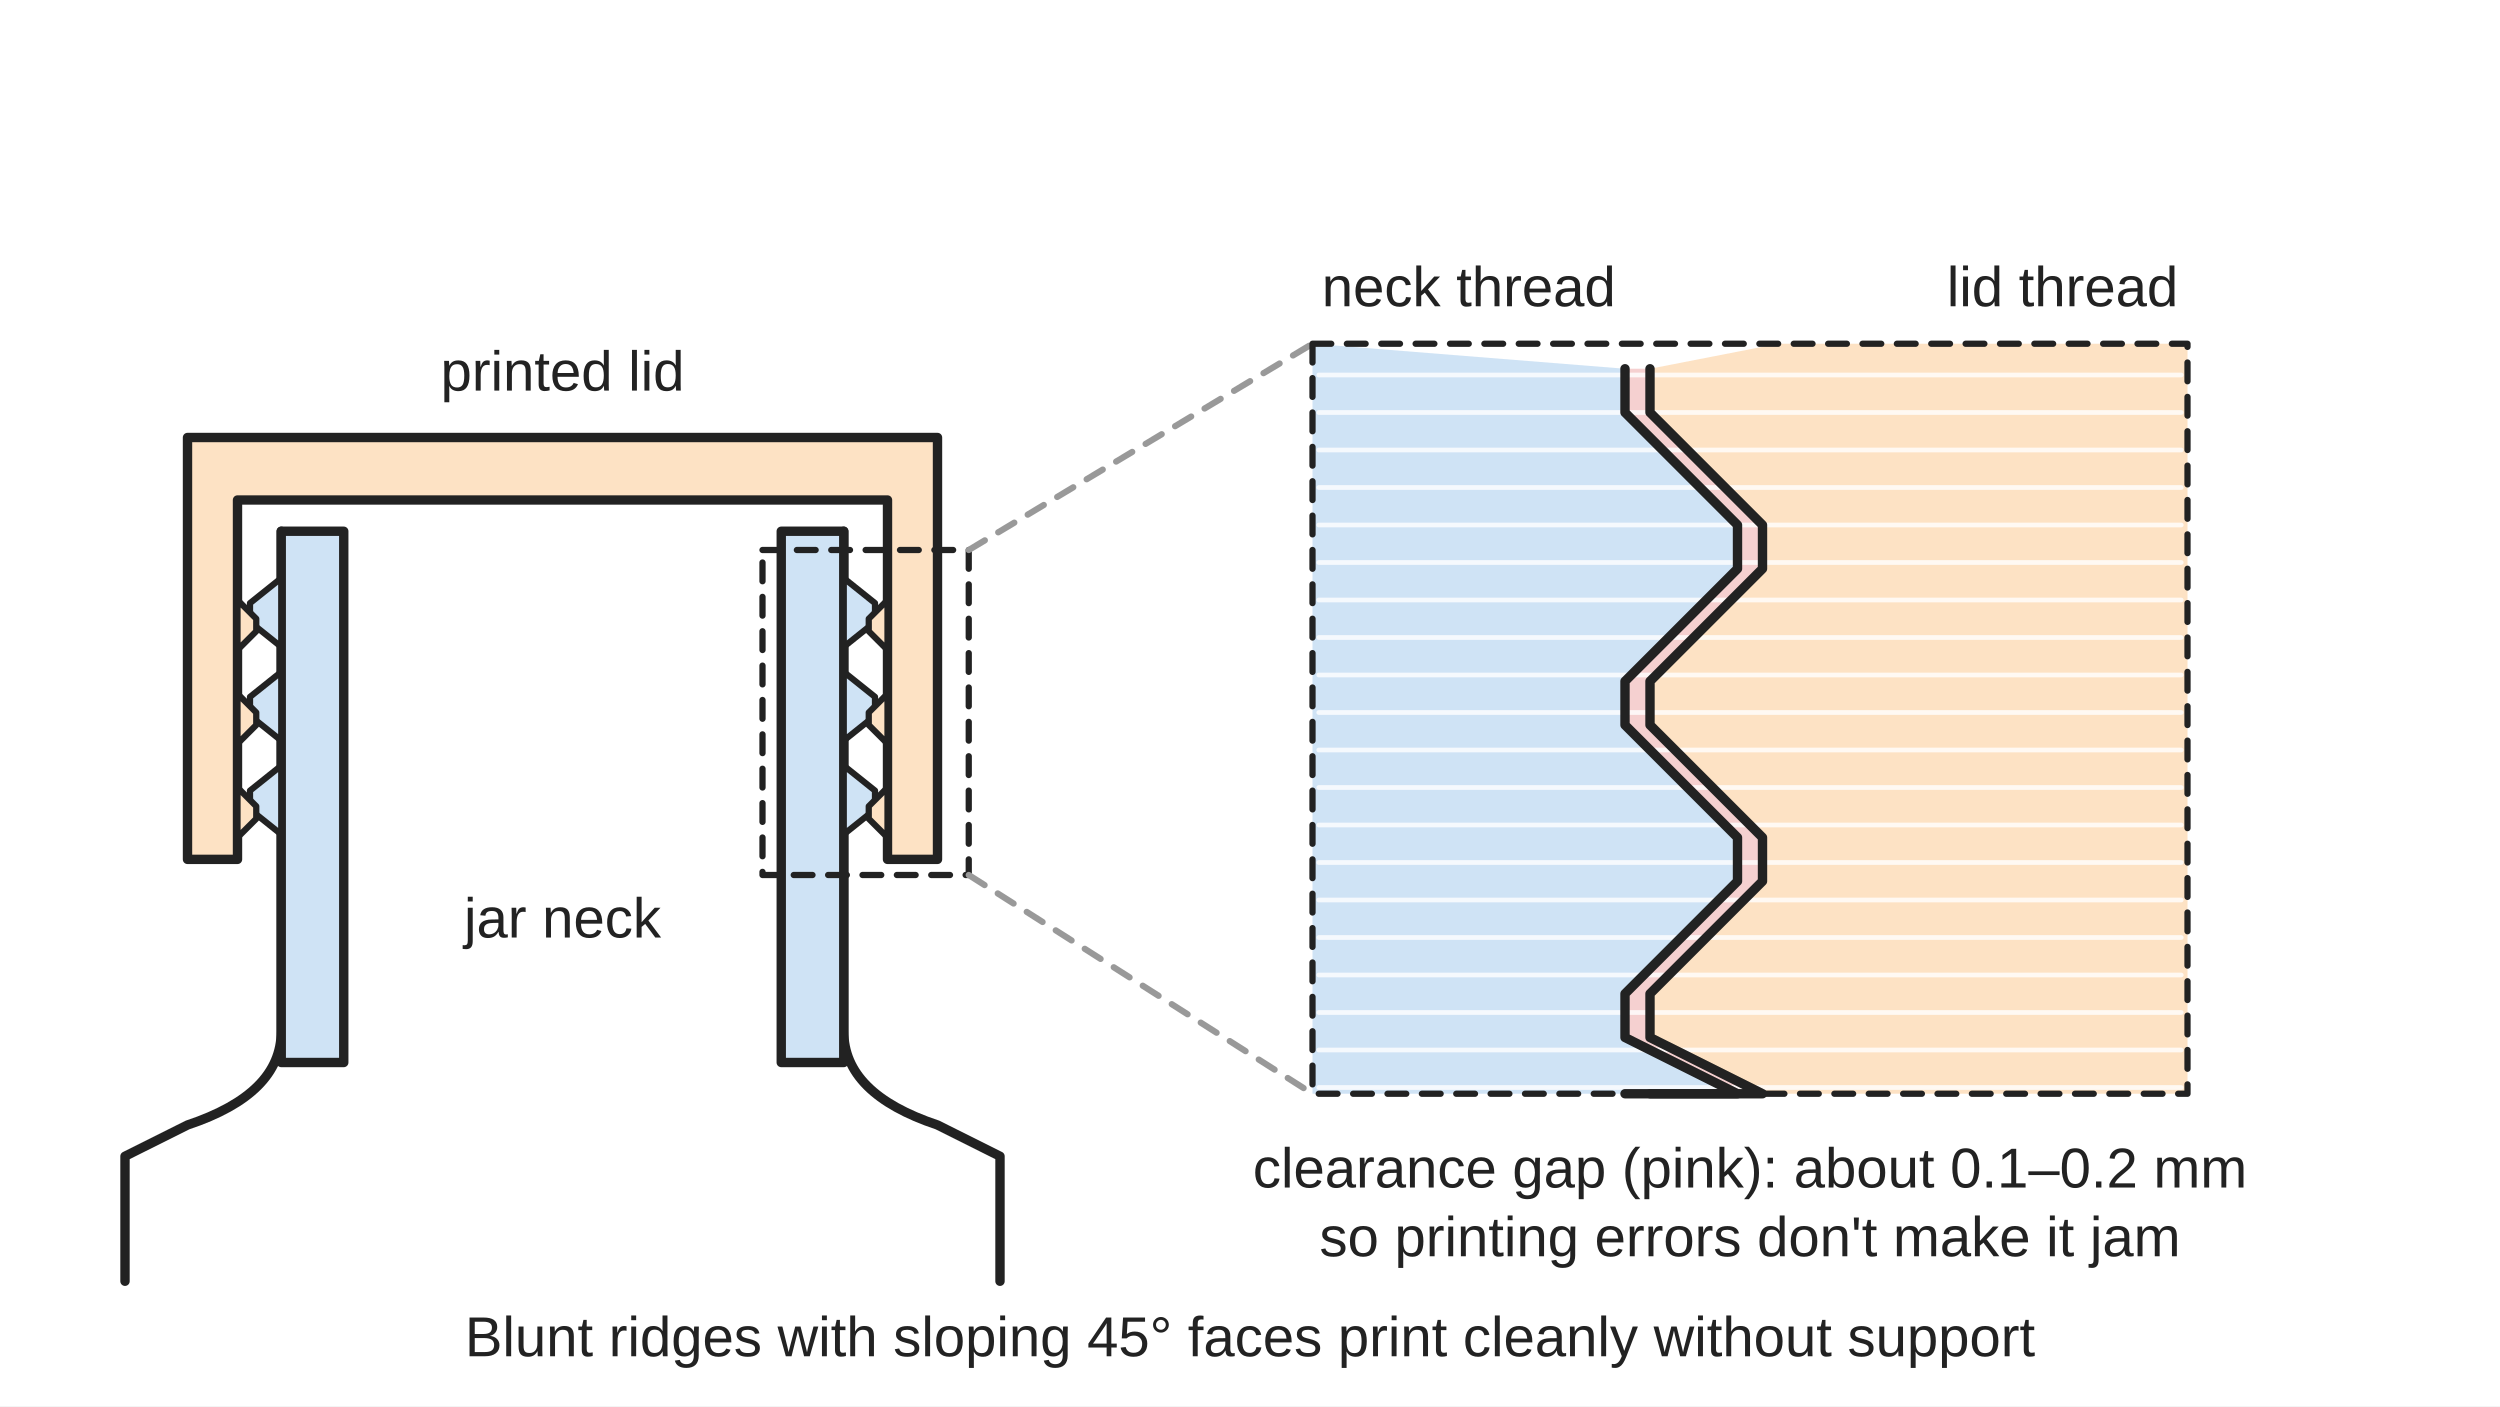
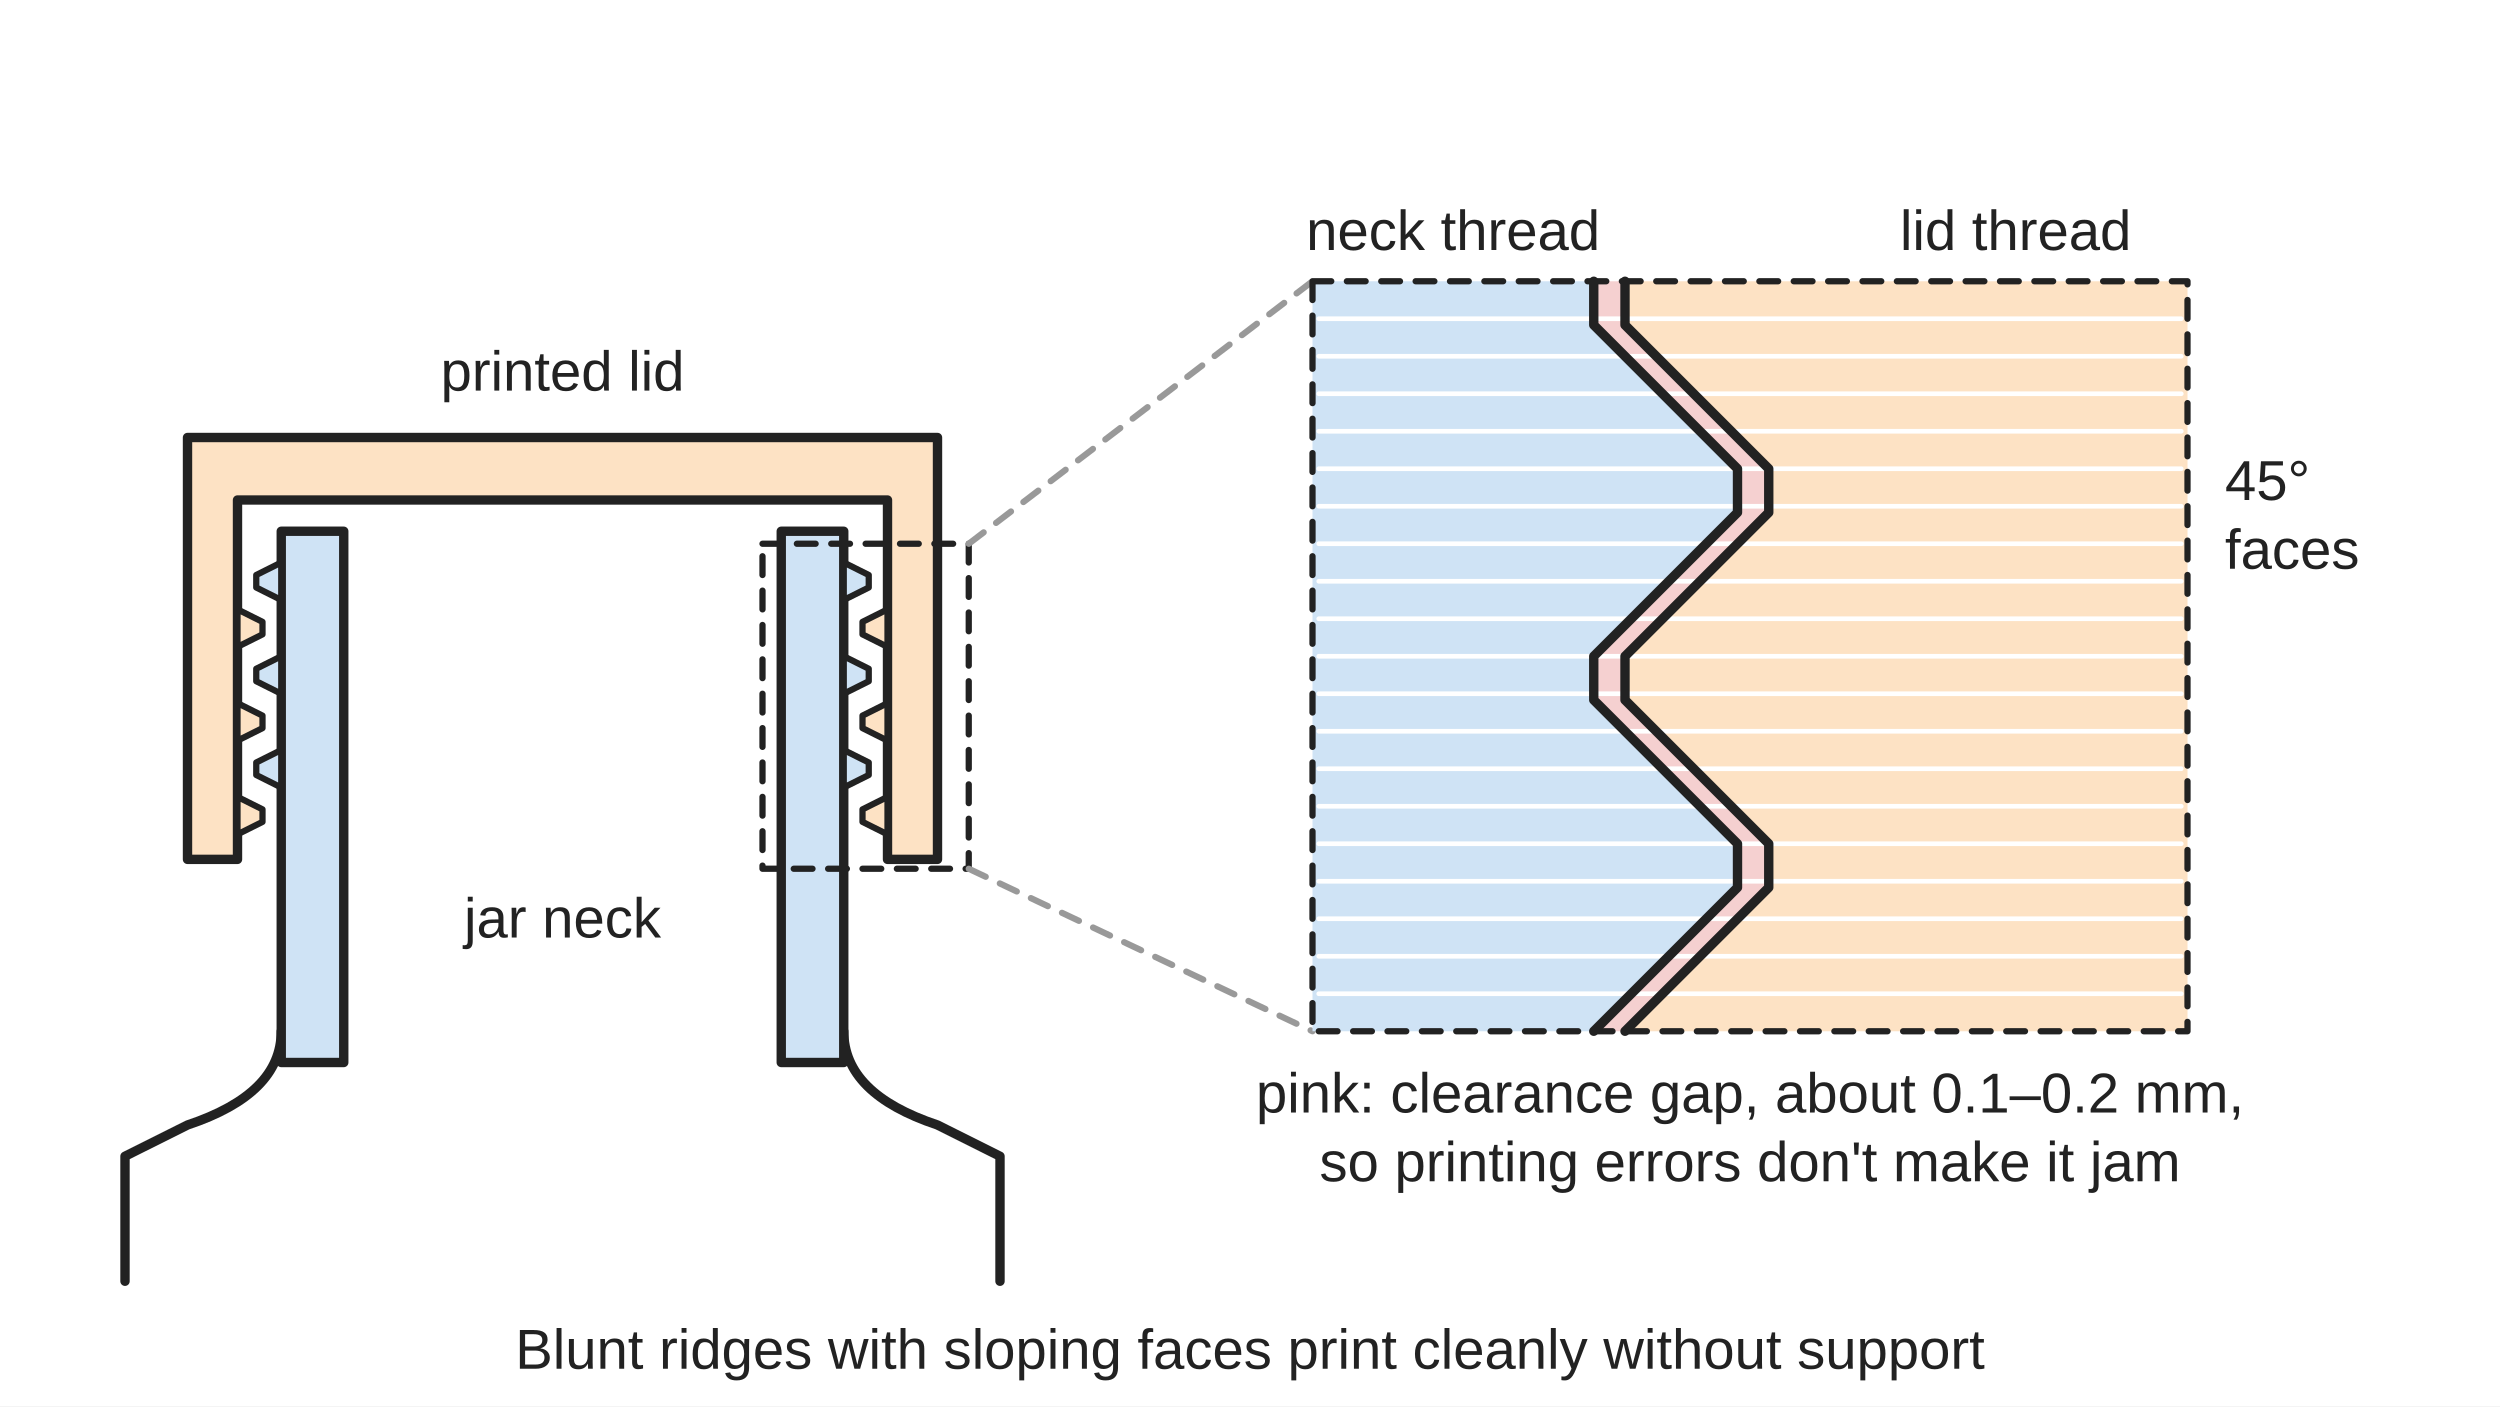
<svg xmlns="http://www.w3.org/2000/svg" viewBox="0 0 800 450" width="800" height="450" role="img">
  <rect width="800" height="450" fill="#ffffff" />
  <g stroke-linejoin="round" stroke-linecap="round">
-     <path d="M90,170 L90,330 Q90,350 60,360 L40,370 L40,410 M270,170 L270,330 Q270,350 300,360 L320,370 L320,410" fill="none" stroke="#222" stroke-width="3" />
-     <path d="M90,170 L110,170 L110,330 Q112,352 140,362 L220,362 Q248,352 250,330 L250,170 L270,170" fill="none" stroke="#222" stroke-width="0" />
+     <path d="M90,330 Q90,350 60,360 L40,370 L40,410 M270,330 Q270,350 300,360 L320,370 L320,410" fill="none" stroke="#222" stroke-width="3" />
    <polygon points="90,170 110,170 110,340 90,340" fill="#cfe3f5" stroke="#222" stroke-width="3" />
    <polygon points="250,170 270,170 270,340 250,340" fill="#cfe3f5" stroke="#222" stroke-width="3" />
-     <polygon points="90,185 80,193 80,199 90,207" fill="#cfe3f5" stroke="#222" stroke-width="2" />
-     <polygon points="270,185 280,193 280,199 270,207" fill="#cfe3f5" stroke="#222" stroke-width="2" />
-     <polygon points="90,215 80,223 80,229 90,237" fill="#cfe3f5" stroke="#222" stroke-width="2" />
-     <polygon points="270,215 280,223 280,229 270,237" fill="#cfe3f5" stroke="#222" stroke-width="2" />
-     <polygon points="90,245 80,253 80,259 90,267" fill="#cfe3f5" stroke="#222" stroke-width="2" />
-     <polygon points="270,245 280,253 280,259 270,267" fill="#cfe3f5" stroke="#222" stroke-width="2" />
    <path d="M60,140 L300,140 L300,275 L284,275 L284,160 L76,160 L76,275 L60,275 Z" fill="#fde2c4" stroke="#222" stroke-width="3" />
-     <polygon points="76,192 82,198 82,202 76,208" fill="#fde2c4" stroke="#222" stroke-width="2" />
-     <polygon points="284,192 278,198 278,202 284,208" fill="#fde2c4" stroke="#222" stroke-width="2" />
-     <polygon points="76,222 82,228 82,232 76,238" fill="#fde2c4" stroke="#222" stroke-width="2" />
-     <polygon points="284,222 278,228 278,232 284,238" fill="#fde2c4" stroke="#222" stroke-width="2" />
-     <polygon points="76,252 82,258 82,262 76,268" fill="#fde2c4" stroke="#222" stroke-width="2" />
-     <polygon points="284,252 278,258 278,262 284,268" fill="#fde2c4" stroke="#222" stroke-width="2" />
-     <rect x="244" y="176" width="66" height="104" fill="none" stroke="#222" stroke-width="2" stroke-dasharray="6 5" />
-     <line x1="310" y1="176" x2="420" y2="110" stroke="#999999" stroke-width="2" stroke-dasharray="6 5" />
-     <line x1="310" y1="280" x2="420" y2="350" stroke="#999999" stroke-width="2" stroke-dasharray="6 5" />
-     <polygon points="569,110 528,118 528,132 564,168 564,182 528,218 528,218 528,232 564,268 564,282 528,318 528,318 528,332 564,350 564,350 528,350 569,350 700,350 700,110" fill="#fde2c4" stroke="none" />
-     <polygon points="420,110 520,118 520,132 556,168 556,182 520,218 520,218 520,232 556,268 556,282 520,318 520,318 520,332 556,350 556,350 520,350 420,350" fill="#cfe3f5" stroke="none" />
-     <polygon points="520,118 520,132 556,168 556,182 520,218 520,218 520,232 556,268 556,282 520,318 520,318 520,332 556,350 556,350 520,350 528,350 564,350 564,350 528,332 528,318 528,318 564,282 564,268 528,232 528,218 528,218 564,182 564,168 528,132 528,118" fill="#f5d0d0" stroke="none" />
-     <line x1="422" y1="120" x2="698" y2="120" stroke="#ffffff" stroke-width="1.5" opacity="0.8" />
-     <line x1="422" y1="132" x2="698" y2="132" stroke="#ffffff" stroke-width="1.5" opacity="0.8" />
-     <line x1="422" y1="144" x2="698" y2="144" stroke="#ffffff" stroke-width="1.5" opacity="0.8" />
-     <line x1="422" y1="156" x2="698" y2="156" stroke="#ffffff" stroke-width="1.5" opacity="0.8" />
-     <line x1="422" y1="168" x2="698" y2="168" stroke="#ffffff" stroke-width="1.5" opacity="0.8" />
-     <line x1="422" y1="180" x2="698" y2="180" stroke="#ffffff" stroke-width="1.5" opacity="0.8" />
-     <line x1="422" y1="192" x2="698" y2="192" stroke="#ffffff" stroke-width="1.5" opacity="0.8" />
-     <line x1="422" y1="204" x2="698" y2="204" stroke="#ffffff" stroke-width="1.5" opacity="0.8" />
-     <line x1="422" y1="216" x2="698" y2="216" stroke="#ffffff" stroke-width="1.5" opacity="0.8" />
-     <line x1="422" y1="228" x2="698" y2="228" stroke="#ffffff" stroke-width="1.5" opacity="0.8" />
-     <line x1="422" y1="240" x2="698" y2="240" stroke="#ffffff" stroke-width="1.5" opacity="0.8" />
-     <line x1="422" y1="252" x2="698" y2="252" stroke="#ffffff" stroke-width="1.5" opacity="0.8" />
-     <line x1="422" y1="264" x2="698" y2="264" stroke="#ffffff" stroke-width="1.5" opacity="0.8" />
-     <line x1="422" y1="276" x2="698" y2="276" stroke="#ffffff" stroke-width="1.5" opacity="0.8" />
-     <line x1="422" y1="288" x2="698" y2="288" stroke="#ffffff" stroke-width="1.5" opacity="0.8" />
-     <line x1="422" y1="300" x2="698" y2="300" stroke="#ffffff" stroke-width="1.5" opacity="0.8" />
-     <line x1="422" y1="312" x2="698" y2="312" stroke="#ffffff" stroke-width="1.5" opacity="0.8" />
-     <line x1="422" y1="324" x2="698" y2="324" stroke="#ffffff" stroke-width="1.5" opacity="0.8" />
-     <line x1="422" y1="336" x2="698" y2="336" stroke="#ffffff" stroke-width="1.5" opacity="0.8" />
-     <line x1="422" y1="348" x2="698" y2="348" stroke="#ffffff" stroke-width="1.5" opacity="0.8" />
-     <polyline points="520,118 520,132 556,168 556,182 520,218 520,218 520,232 556,268 556,282 520,318 520,318 520,332 556,350 556,350 520,350" fill="none" stroke="#222" stroke-width="3" />
-     <polyline points="528,118 528,132 564,168 564,182 528,218 528,218 528,232 564,268 564,282 528,318 528,318 528,332 564,350 564,350 528,350" fill="none" stroke="#222" stroke-width="3" />
-     <rect x="420" y="110" width="280" height="240" fill="none" stroke="#222" stroke-width="2" stroke-dasharray="6 5" />
+     <polygon points="90,180 82,184 82,188 90,192" fill="#cfe3f5" stroke="#222" stroke-width="2" />
+     <polygon points="270,180 278,184 278,188 270,192" fill="#cfe3f5" stroke="#222" stroke-width="2" />
+     <polygon points="76,195 84,199 84,203 76,207" fill="#fde2c4" stroke="#222" stroke-width="2" />
+     <polygon points="284,195 276,199 276,203 284,207" fill="#fde2c4" stroke="#222" stroke-width="2" />
+     <polygon points="90,210 82,214 82,218 90,222" fill="#cfe3f5" stroke="#222" stroke-width="2" />
+     <polygon points="270,210 278,214 278,218 270,222" fill="#cfe3f5" stroke="#222" stroke-width="2" />
+     <polygon points="76,225 84,229 84,233 76,237" fill="#fde2c4" stroke="#222" stroke-width="2" />
+     <polygon points="284,225 276,229 276,233 284,237" fill="#fde2c4" stroke="#222" stroke-width="2" />
+     <polygon points="90,240 82,244 82,248 90,252" fill="#cfe3f5" stroke="#222" stroke-width="2" />
+     <polygon points="270,240 278,244 278,248 270,252" fill="#cfe3f5" stroke="#222" stroke-width="2" />
+     <polygon points="76,255 84,259 84,263 76,267" fill="#fde2c4" stroke="#222" stroke-width="2" />
+     <polygon points="284,255 276,259 276,263 284,267" fill="#fde2c4" stroke="#222" stroke-width="2" />
+     <rect x="244" y="174" width="66" height="104" fill="none" stroke="#222" stroke-width="2" stroke-dasharray="6 5" />
+     <line x1="310" y1="174" x2="420" y2="90" stroke="#999999" stroke-width="2" stroke-dasharray="6 5" />
+     <line x1="310" y1="278" x2="420" y2="330" stroke="#999999" stroke-width="2" stroke-dasharray="6 5" />
+     <polygon points="520,90 520,104 566,150 566,164 520,210 520,224 566,270 566,284 520,330 700,330 700,90" fill="#fde2c4" />
+     <polygon points="420,90 510,90 510,104 556,150 556,164 510,210 510,224 556,270 556,284 510,330 420,330" fill="#cfe3f5" />
+     <polygon points="510,90 510,104 556,150 556,164 510,210 510,224 556,270 556,284 510,330 520,330 566,284 566,270 520,224 520,210 566,164 566,150 520,104 520,90" fill="#f5d0d0" />
+     <line x1="422" y1="102" x2="698" y2="102" stroke="#ffffff" stroke-width="1.5" />
+     <line x1="422" y1="114" x2="698" y2="114" stroke="#ffffff" stroke-width="1.5" />
+     <line x1="422" y1="126" x2="698" y2="126" stroke="#ffffff" stroke-width="1.5" />
+     <line x1="422" y1="138" x2="698" y2="138" stroke="#ffffff" stroke-width="1.5" />
+     <line x1="422" y1="150" x2="698" y2="150" stroke="#ffffff" stroke-width="1.5" />
+     <line x1="422" y1="162" x2="698" y2="162" stroke="#ffffff" stroke-width="1.5" />
+     <line x1="422" y1="174" x2="698" y2="174" stroke="#ffffff" stroke-width="1.5" />
+     <line x1="422" y1="186" x2="698" y2="186" stroke="#ffffff" stroke-width="1.5" />
+     <line x1="422" y1="198" x2="698" y2="198" stroke="#ffffff" stroke-width="1.5" />
+     <line x1="422" y1="210" x2="698" y2="210" stroke="#ffffff" stroke-width="1.5" />
+     <line x1="422" y1="222" x2="698" y2="222" stroke="#ffffff" stroke-width="1.5" />
+     <line x1="422" y1="234" x2="698" y2="234" stroke="#ffffff" stroke-width="1.5" />
+     <line x1="422" y1="246" x2="698" y2="246" stroke="#ffffff" stroke-width="1.5" />
+     <line x1="422" y1="258" x2="698" y2="258" stroke="#ffffff" stroke-width="1.5" />
+     <line x1="422" y1="270" x2="698" y2="270" stroke="#ffffff" stroke-width="1.5" />
+     <line x1="422" y1="282" x2="698" y2="282" stroke="#ffffff" stroke-width="1.5" />
+     <line x1="422" y1="294" x2="698" y2="294" stroke="#ffffff" stroke-width="1.5" />
+     <line x1="422" y1="306" x2="698" y2="306" stroke="#ffffff" stroke-width="1.5" />
+     <line x1="422" y1="318" x2="698" y2="318" stroke="#ffffff" stroke-width="1.5" />
+     <polyline points="510,90 510,104 556,150 556,164 510,210 510,224 556,270 556,284 510,330" fill="none" stroke="#222" stroke-width="3" />
+     <polyline points="520,90 520,104 566,150 566,164 520,210 520,224 566,270 566,284 520,330" fill="none" stroke="#222" stroke-width="3" />
+     <rect x="420" y="90" width="280" height="240" fill="none" stroke="#222" stroke-width="2" stroke-dasharray="6 5" />
  </g>
  <g font-family="Arial, Helvetica, sans-serif" font-size="18" fill="#222" text-anchor="middle">
    <text x="180" y="125">printed lid</text>
    <text x="180" y="300">jar neck</text>
-     <text x="470" y="98">neck thread</text>
-     <text x="660" y="98">lid thread</text>
-     <text x="740" y="230" text-anchor="start"> </text>
-     <text x="560" y="380">clearance gap (pink): about 0.1–0.2 mm</text>
-     <text x="560" y="402">so printing errors don't make it jam</text>
-     <text x="400" y="434">Blunt ridges with sloping 45° faces print cleanly without support</text>
+     <text x="465" y="80">neck thread</text>
+     <text x="645" y="80">lid thread</text>
+     <text x="712" y="160" text-anchor="start">45°</text>
+     <text x="712" y="182" text-anchor="start">faces</text>
+     <text x="560" y="356">pink: clearance gap, about 0.1–0.2 mm,</text>
+     <text x="560" y="378">so printing errors don't make it jam</text>
+     <text x="400" y="438">Blunt ridges with sloping faces print cleanly without support</text>
  </g>
</svg>
